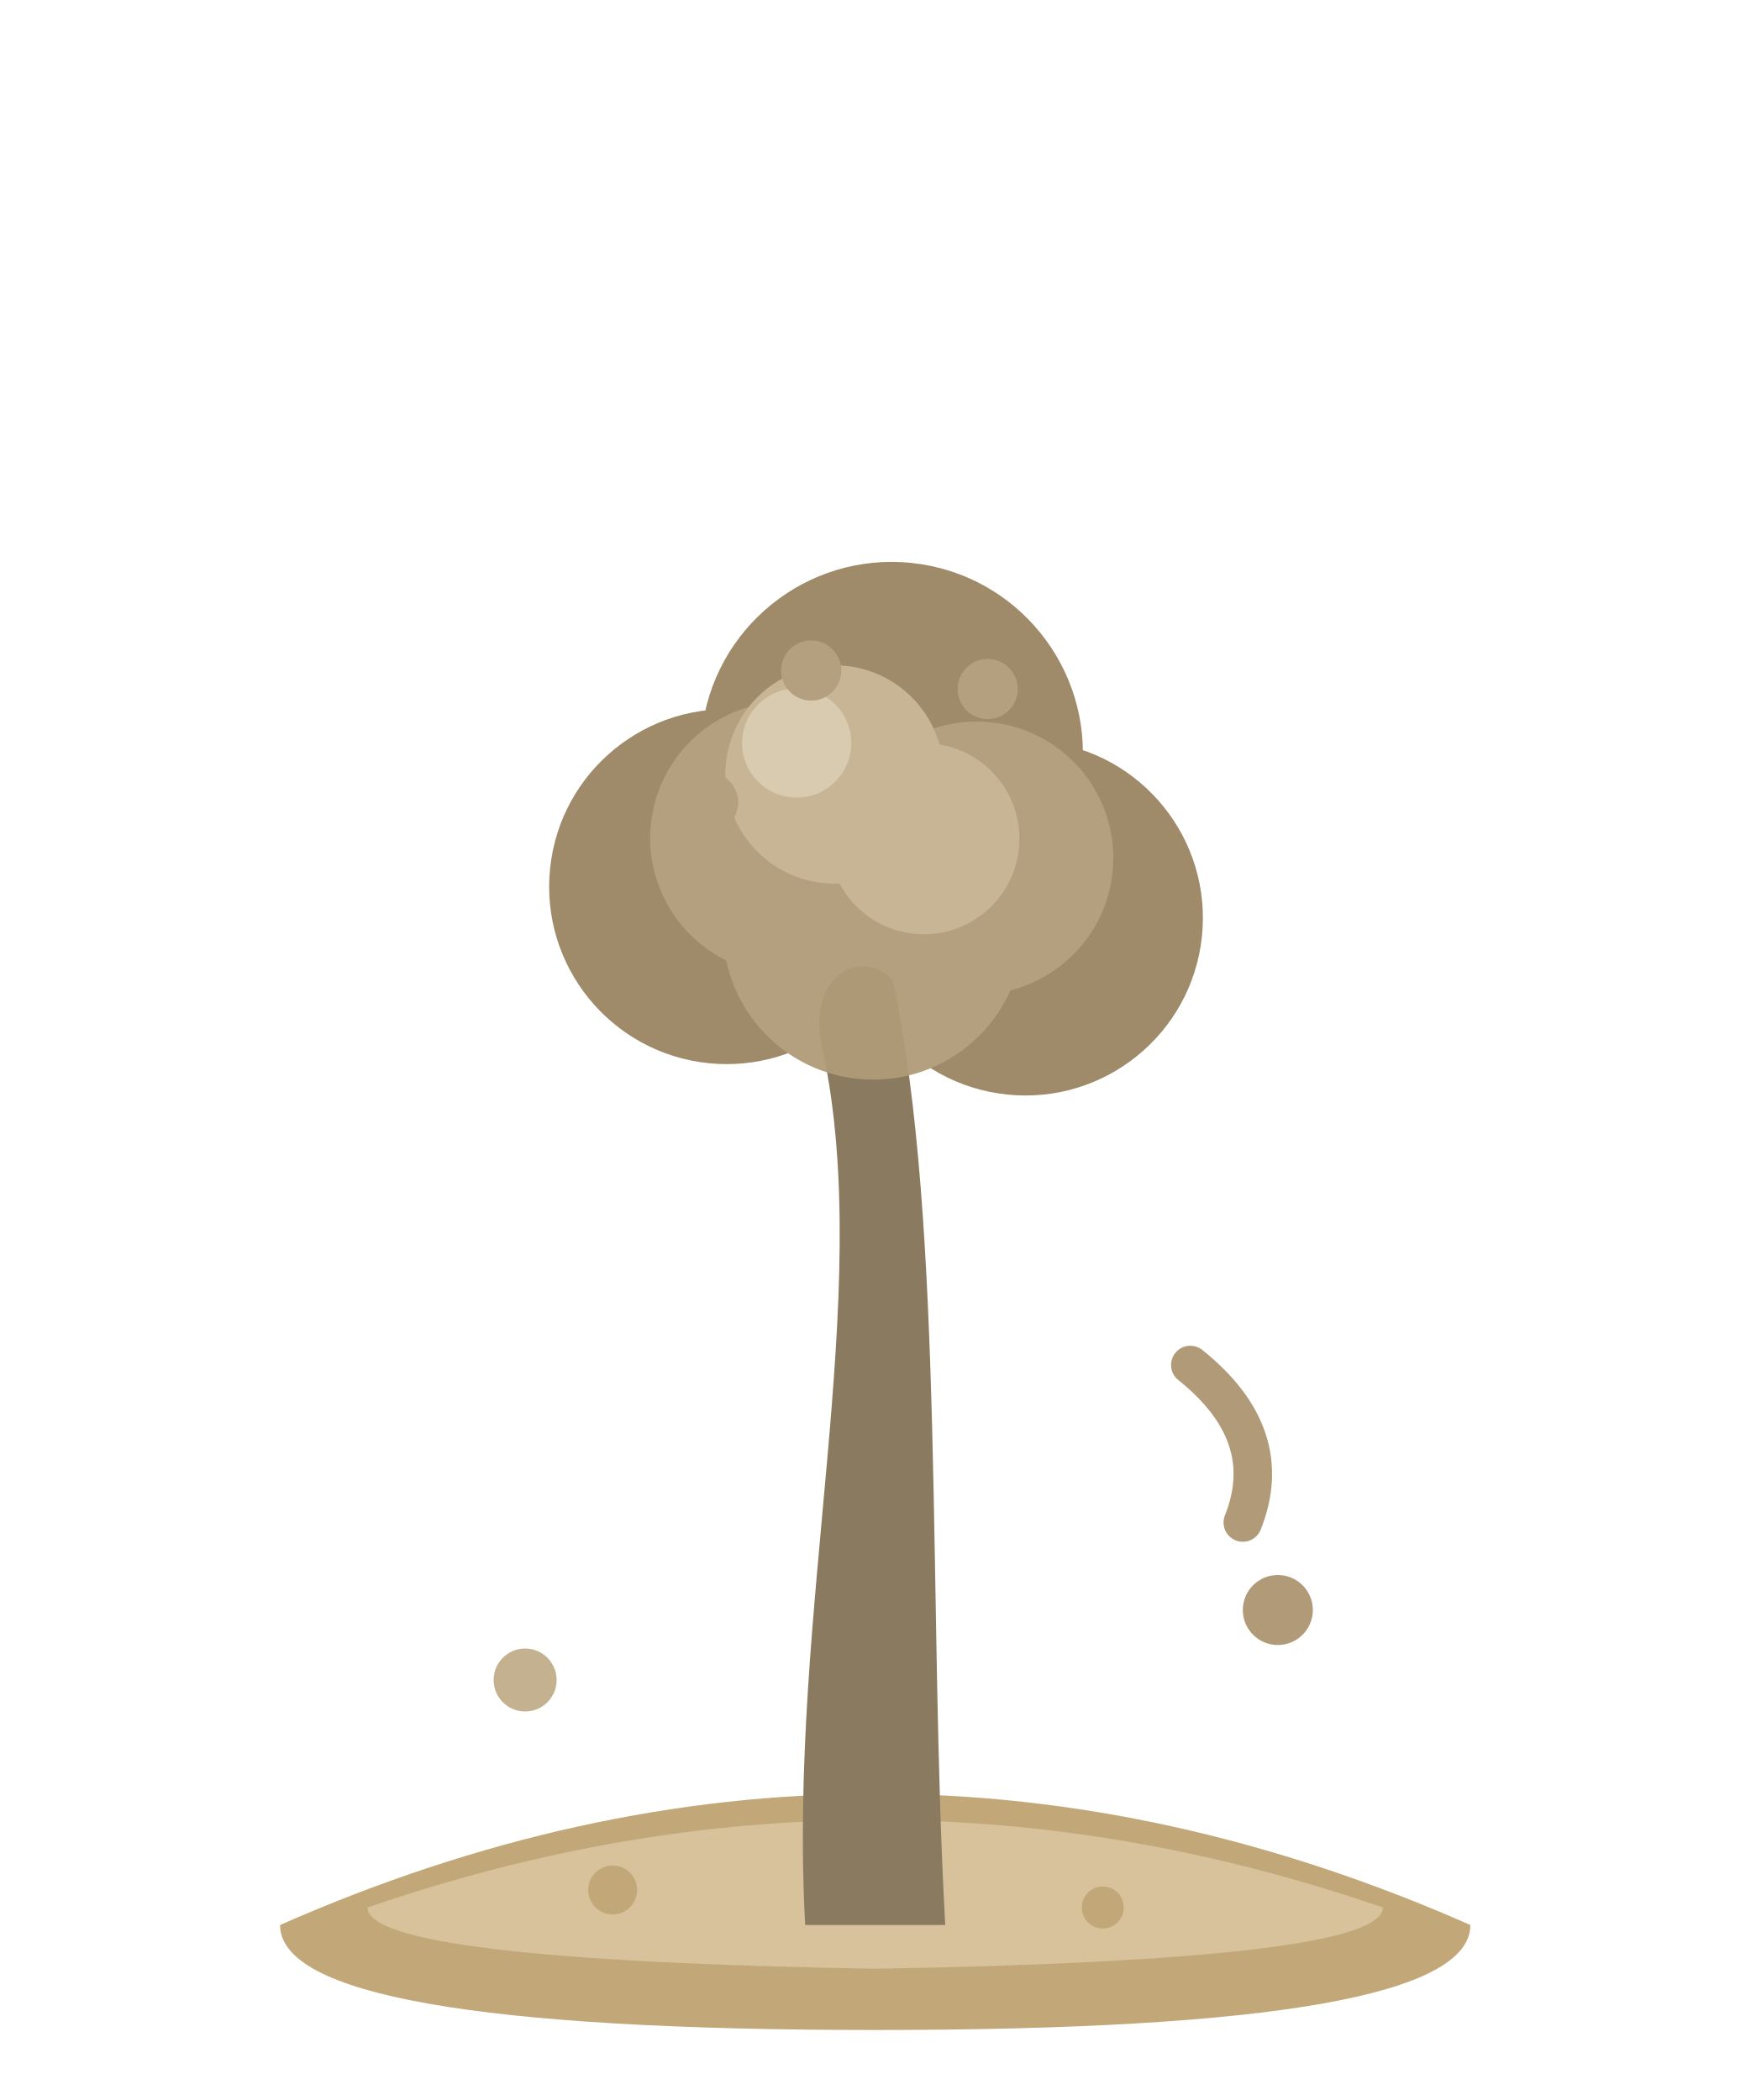
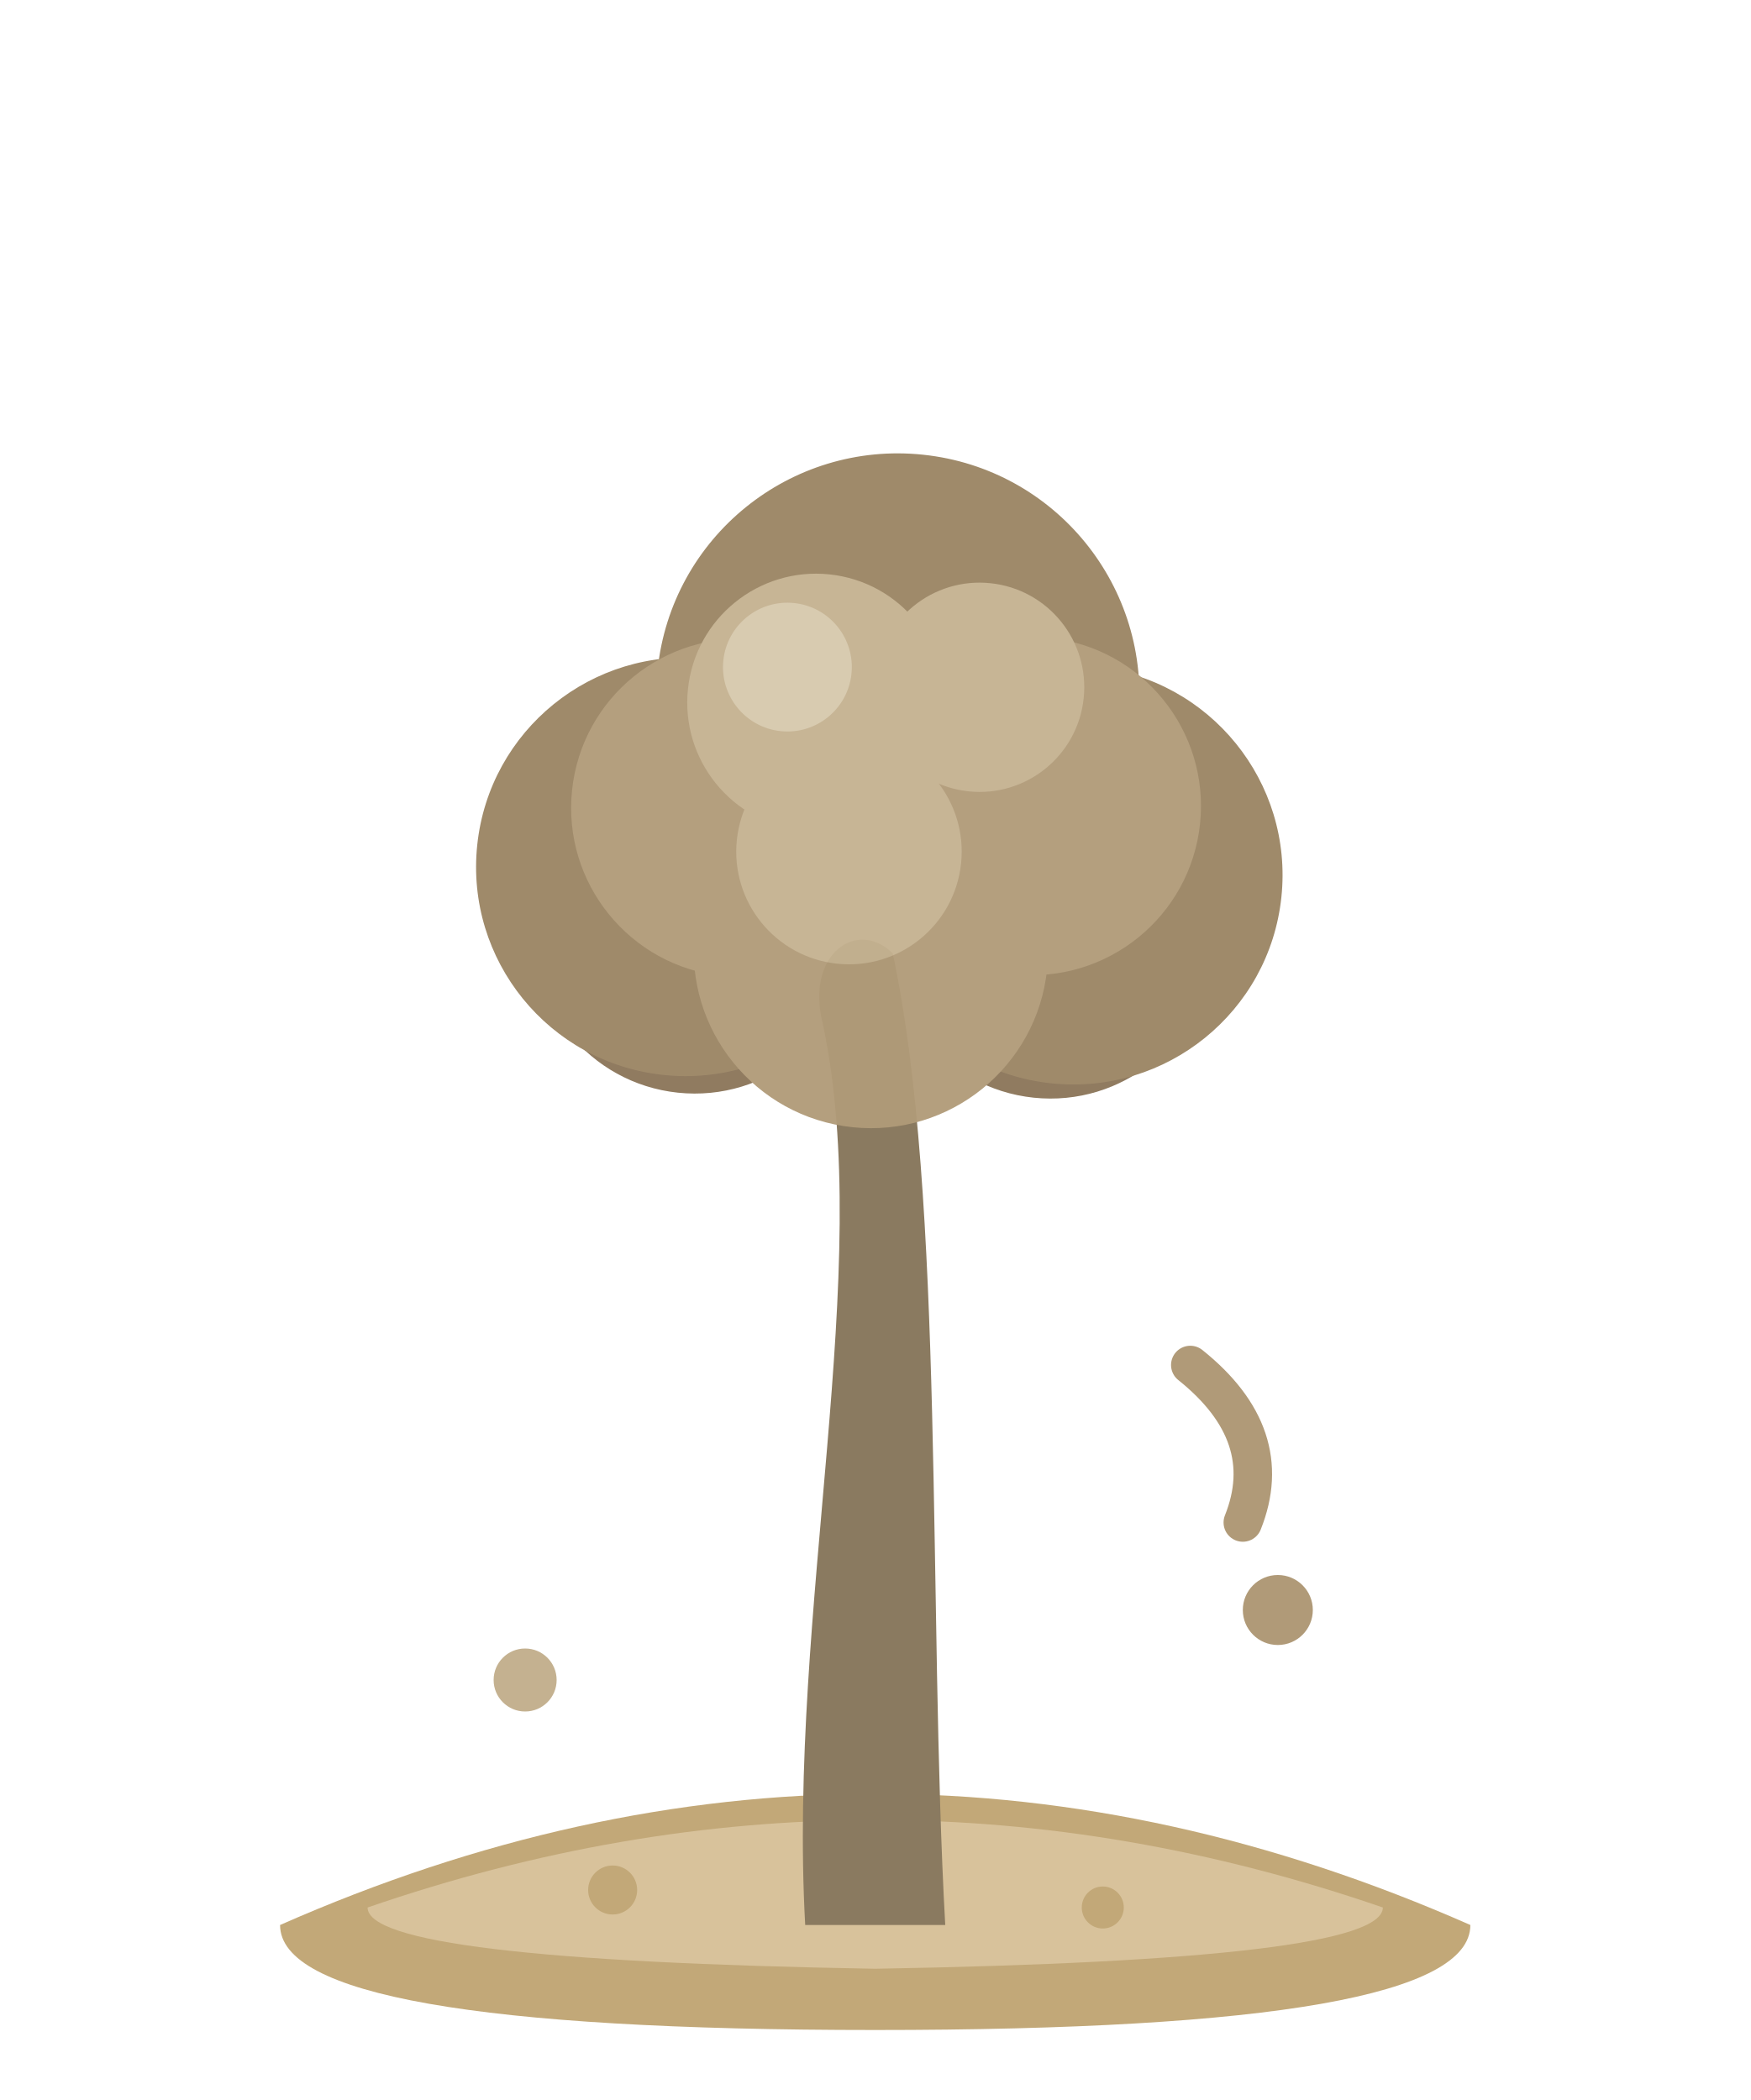
<svg xmlns="http://www.w3.org/2000/svg" viewBox="0 0 100 120">
  <path d="M16 110 Q50 95 84 110 Q84 116 50 116 Q16 116 16 110 Z" fill="#C2A878" />
  <path d="M21 109 Q50 99 79 109 Q79 112 50 112.5 Q21 112 21 109 Z" fill="#D8C29B" />
  <circle cx="35" cy="108" r="1.4" fill="#C2A878" />
  <circle cx="63" cy="109" r="1.2" fill="#C2A878" />
-   <path d="M46 110 C 45 92 50 74 47 60 C 46 56 49 54 51 56 C 54 70 53 92 54 110 Z" fill="#8A7A60" />
+   <path d="M46 110 C 45 92 50 72.48 47 58.48 C 46 54.48 49 52.48 51 54.48 C 54 68.48 53 92 54 110 Z" fill="#8A7A60" />
  <g transform="rotate(6 50 52)" opacity="0.95">
-     <circle cx="41.42" cy="51.56" r="10.14" fill="#9A8463" />
-     <circle cx="58.58" cy="51.56" r="10.14" fill="#9A8463" />
-     <circle cx="50" cy="42.98" r="10.92" fill="#9A8463" />
-     <circle cx="44.54" cy="48.44" r="7.8" fill="#B09A78" />
-     <circle cx="55.46" cy="48.44" r="7.8" fill="#B09A78" />
-     <circle cx="50" cy="53.12" r="8.58" fill="#B09A78" />
-     <circle cx="46.88" cy="44.54" r="6.24" fill="#C4B190" />
-     <circle cx="52.34" cy="47.66" r="5.46" fill="#C4B190" />
-     <circle cx="44.54" cy="42.98" r="3.12" fill="#D6C8AC" />
-     <circle cx="60.14" cy="46.88" r="1.72" fill="#B09A78" />
-     <circle cx="55.07" cy="54.99" r="1.72" fill="#B09A78" />
-     <circle cx="44.93" cy="54.99" r="1.72" fill="#B09A78" />
-     <circle cx="39.86" cy="46.88" r="1.72" fill="#B09A78" />
-     <circle cx="44.93" cy="38.77" r="1.72" fill="#B09A78" />
-     <circle cx="55.07" cy="38.77" r="1.72" fill="#B09A78" />
+     <circle cx="39.88" cy="54.36" r="9.2" fill="#8A7458" />
+     <circle cx="60.12" cy="52.52" r="9.2" fill="#8A7458" />
+     <circle cx="38.96" cy="50.68" r="11.96" fill="#9A8463" />
+     <circle cx="61.04" cy="48.84" r="11.96" fill="#9A8463" />
+     <circle cx="50" cy="39.64" r="13.8" fill="#9A8463" />
+     <circle cx="41.72" cy="47" r="9.66" fill="#B09A78" />
+     <circle cx="58.28" cy="45.16" r="9.66" fill="#B09A78" />
+     <circle cx="50" cy="54.36" r="10.12" fill="#B09A78" />
+     <circle cx="45.4" cy="40.56" r="7.36" fill="#C4B190" />
+     <circle cx="54.6" cy="38.72" r="5.98" fill="#C4B190" />
+     <circle cx="48.16" cy="48.84" r="6.44" fill="#C4B190" />
+     <circle cx="43.56" cy="38.72" r="3.68" fill="#D6C8AC" />
  </g>
  <path d="M68 78 q5 4 3 9" stroke="#B09A78" stroke-width="2.2" fill="none" stroke-linecap="round" />
  <circle cx="73" cy="92" r="2" fill="#B09A78" />
  <circle cx="30" cy="96" r="1.8" fill="#C4B190" />
</svg>
